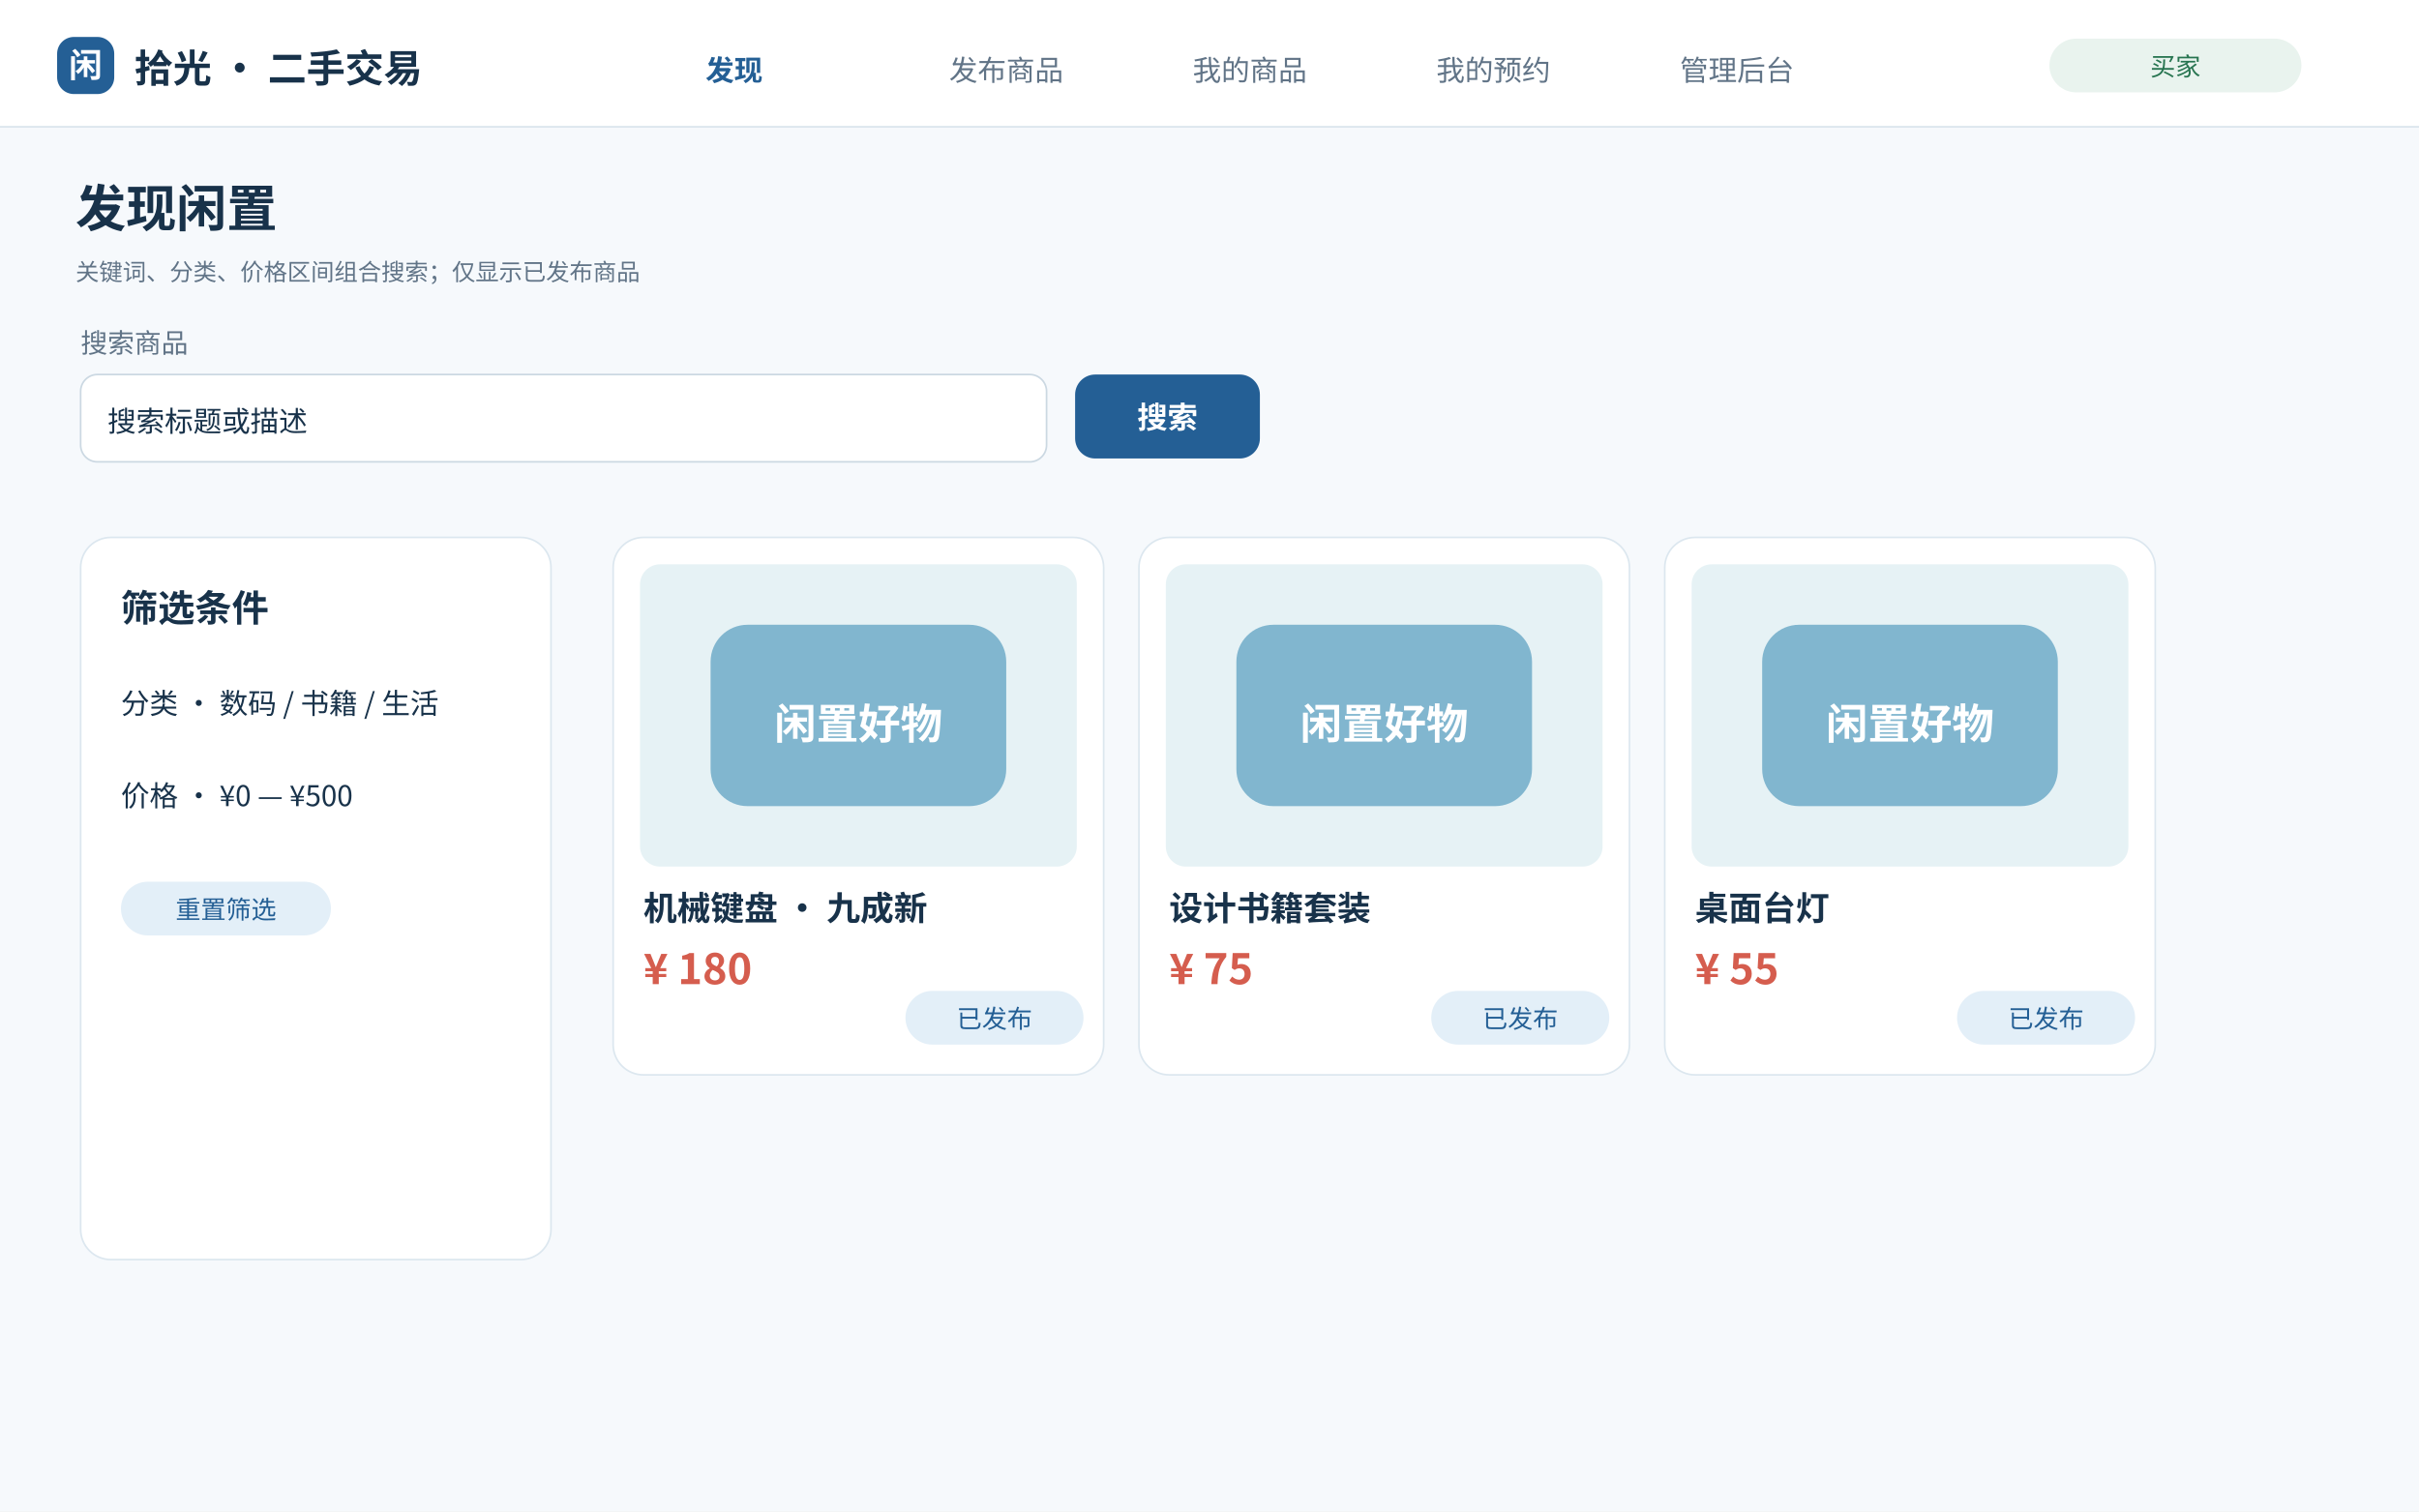
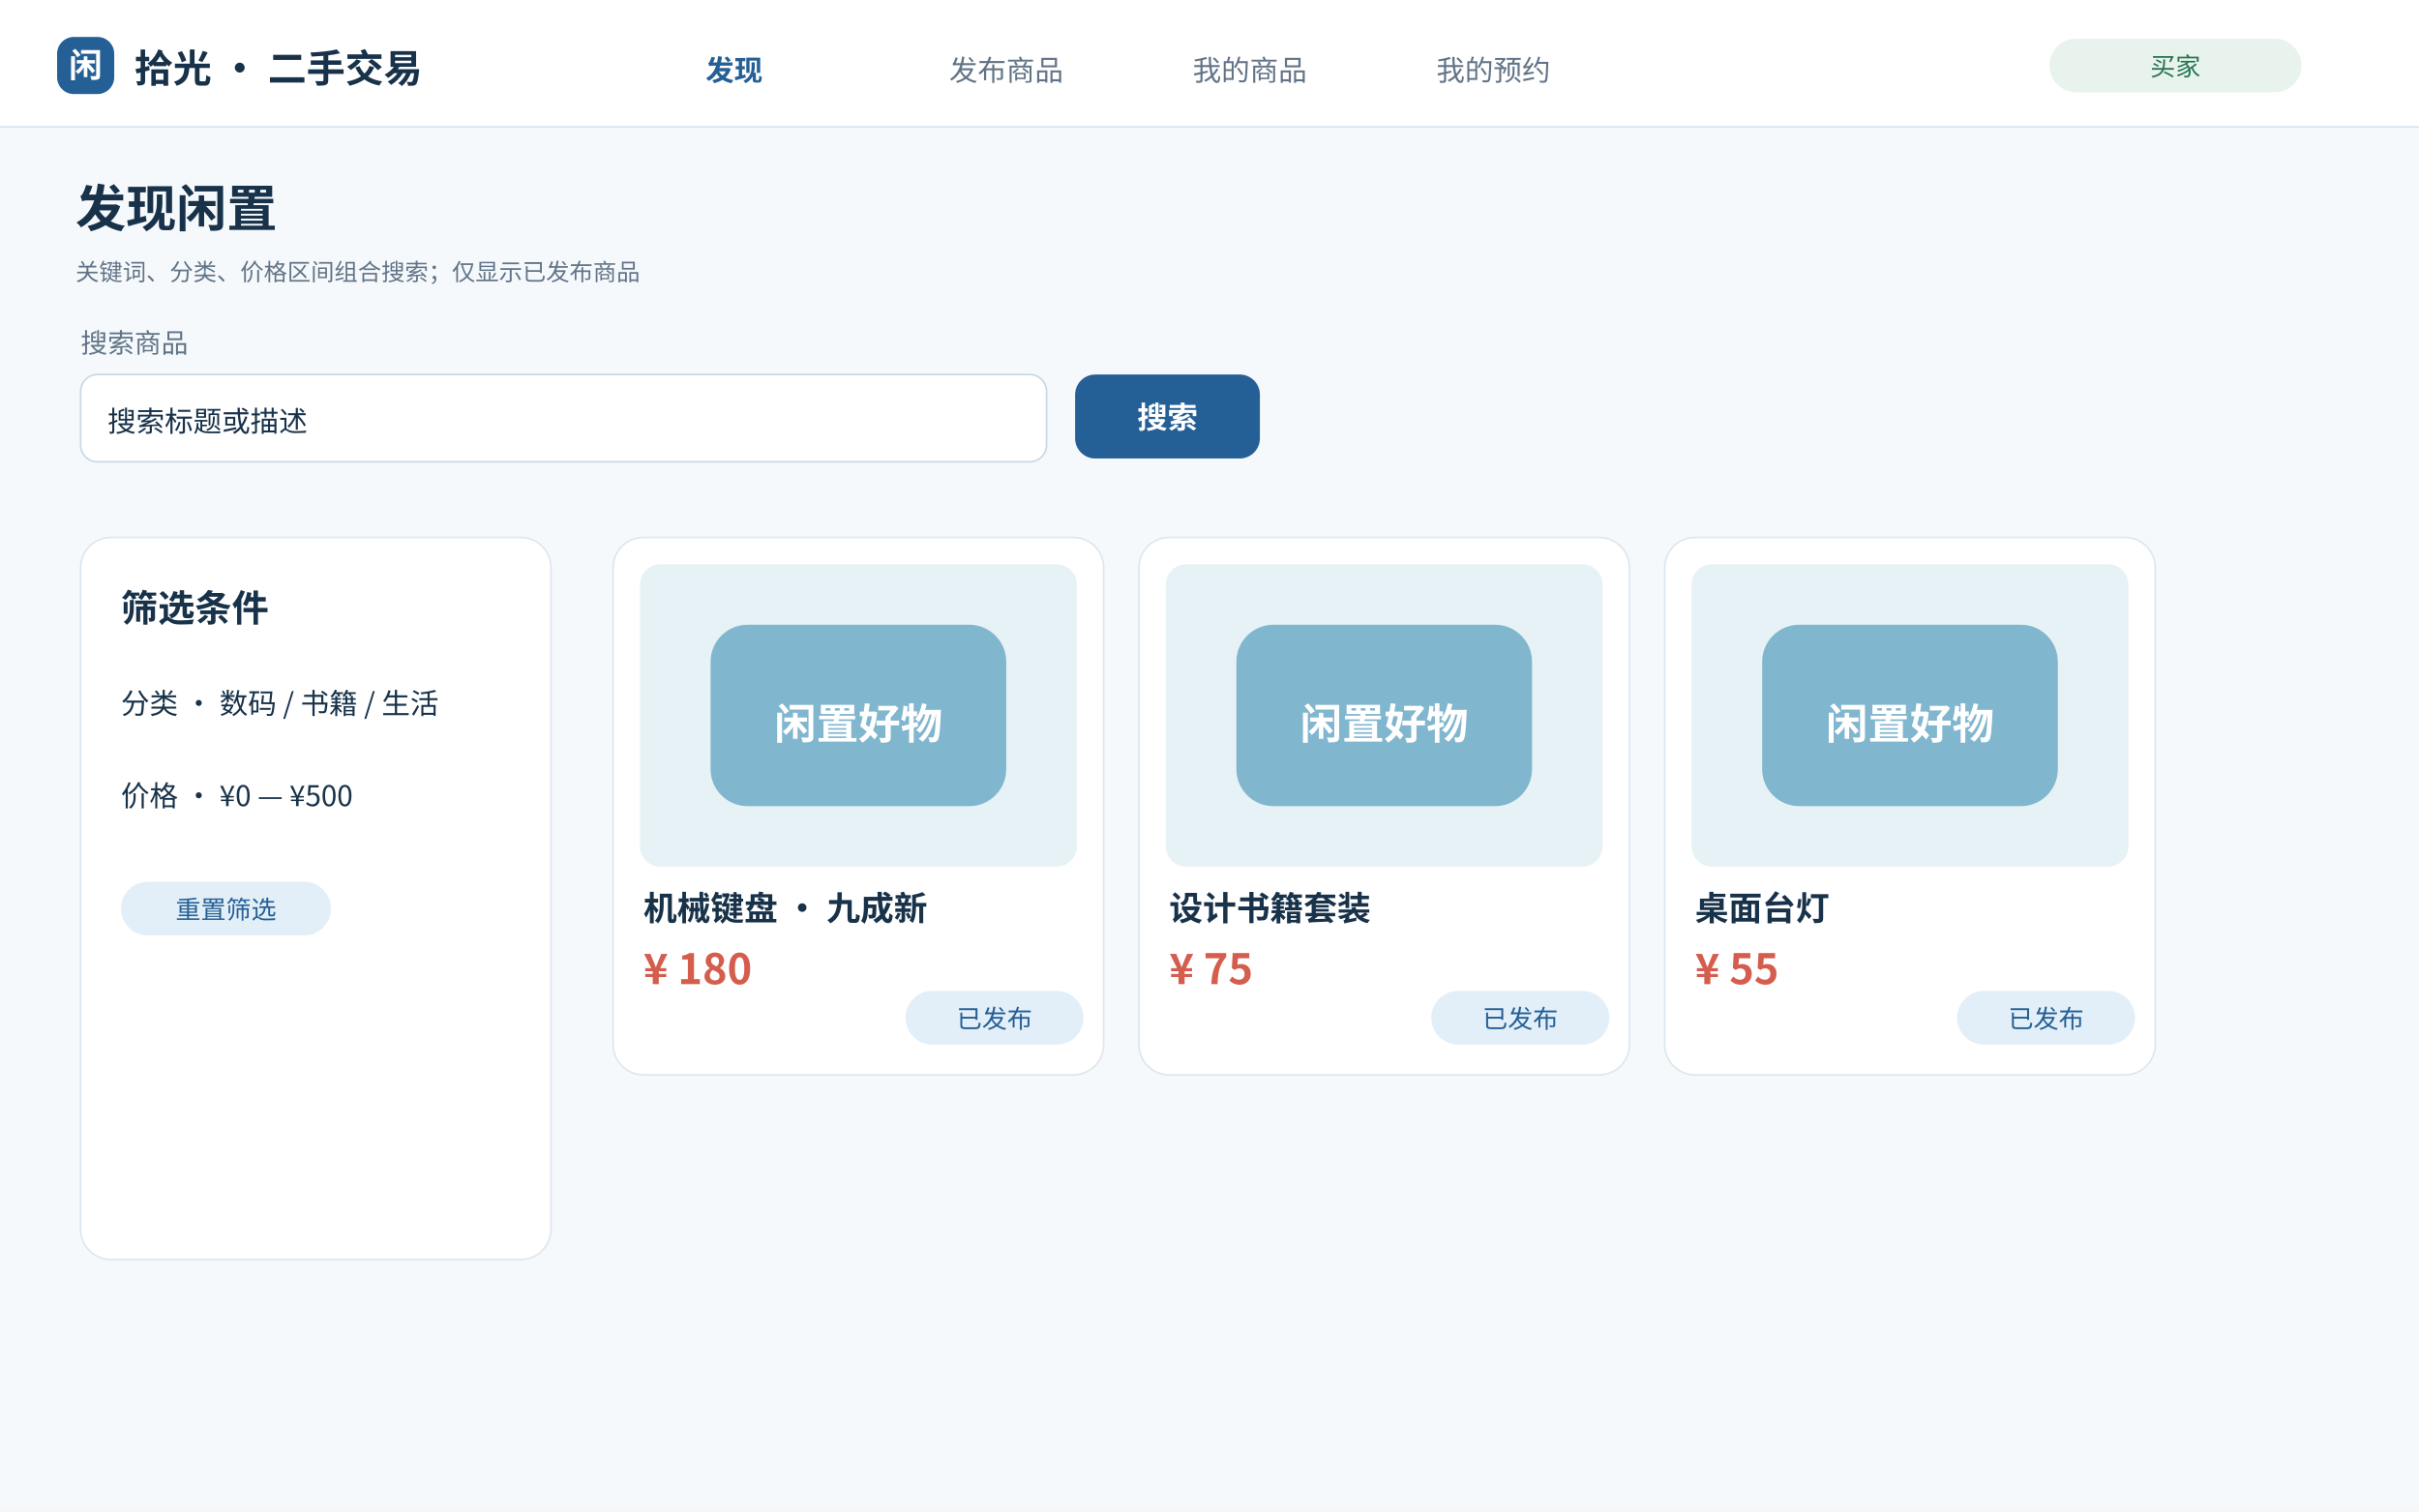
<svg xmlns="http://www.w3.org/2000/svg" width="1440" height="900" viewBox="0 0 1440 900">
  <rect x="0" y="0" width="1440" height="900" rx="0" fill="#F6F9FC" stroke="none" stroke-width="1" />
  <rect x="0" y="0" width="1440" height="76" rx="0" fill="#FFFFFF" stroke="none" stroke-width="1" />
  <rect x="0" y="75" width="1440" height="1" rx="0" fill="#D9E4EC" stroke="none" stroke-width="1" />
  <rect x="34" y="22" width="34" height="34" rx="10" fill="#245F95" stroke="none" stroke-width="1" />
  <text x="51" y="46" fill="#FFFFFF" font-family="Microsoft YaHei, Noto Sans CJK SC, sans-serif" font-size="20" font-weight="700" text-anchor="middle">闲</text>
  <text x="80" y="49" fill="#18324A" font-family="Microsoft YaHei, Noto Sans CJK SC, sans-serif" font-size="23" font-weight="700" text-anchor="start">拾光 · 二手交易</text>
  <text x="420" y="48" fill="#245F95" font-family="Microsoft YaHei, Noto Sans CJK SC, sans-serif" font-size="17" font-weight="600" text-anchor="start">发现</text>
  <text x="565" y="48" fill="#617487" font-family="Microsoft YaHei, Noto Sans CJK SC, sans-serif" font-size="17" font-weight="400" text-anchor="start">发布商品</text>
  <text x="710" y="48" fill="#617487" font-family="Microsoft YaHei, Noto Sans CJK SC, sans-serif" font-size="17" font-weight="400" text-anchor="start">我的商品</text>
  <text x="855" y="48" fill="#617487" font-family="Microsoft YaHei, Noto Sans CJK SC, sans-serif" font-size="17" font-weight="400" text-anchor="start">我的预约</text>
-   <text x="1000" y="48" fill="#617487" font-family="Microsoft YaHei, Noto Sans CJK SC, sans-serif" font-size="17" font-weight="400" text-anchor="start">管理后台</text>
  <rect x="1220" y="23" width="150" height="32" rx="16" fill="#E9F3EE" stroke="none" stroke-width="1" />
  <text x="1295.0" y="45" fill="#277450" font-family="Microsoft YaHei, Noto Sans CJK SC, sans-serif" font-size="15" font-weight="500" text-anchor="middle">买家</text>
  <text x="45" y="135" fill="#18324A" font-family="Microsoft YaHei, Noto Sans CJK SC, sans-serif" font-size="30" font-weight="700" text-anchor="start">发现闲置</text>
  <text x="45" y="167" fill="#617487" font-family="Microsoft YaHei, Noto Sans CJK SC, sans-serif" font-size="14" font-weight="400" text-anchor="start">关键词、分类、价格区间组合搜索；仅显示已发布商品</text>
  <text x="48" y="210" fill="#617487" font-family="Microsoft YaHei, Noto Sans CJK SC, sans-serif" font-size="16" font-weight="500" text-anchor="start">搜索商品</text>
  <rect x="48" y="223" width="575" height="52" rx="10" fill="#FFFFFF" stroke="#CBD8E2" stroke-width="1" />
  <text x="64" y="257" fill="#18324A" font-family="Microsoft YaHei, Noto Sans CJK SC, sans-serif" font-size="17" font-weight="400" text-anchor="start">搜索标题或描述</text>
  <rect x="640" y="223" width="110" height="50" rx="12" fill="#245F95" stroke="none" stroke-width="1" />
  <text x="695.0" y="255" fill="#FFFFFF" font-family="Microsoft YaHei, Noto Sans CJK SC, sans-serif" font-size="18" font-weight="600" text-anchor="middle">搜索</text>
  <rect x="48" y="320" width="280" height="430" rx="18" fill="#FFFFFF" stroke="#DCE7EF" stroke-width="1" />
  <text x="72" y="370" fill="#18324A" font-family="Microsoft YaHei, Noto Sans CJK SC, sans-serif" font-size="22" font-weight="700" text-anchor="start">筛选条件</text>
  <text x="72" y="425" fill="#18324A" font-family="Microsoft YaHei, Noto Sans CJK SC, sans-serif" font-size="17" font-weight="400" text-anchor="start">分类  ·  数码 / 书籍 / 生活</text>
  <text x="72" y="480" fill="#18324A" font-family="Microsoft YaHei, Noto Sans CJK SC, sans-serif" font-size="17" font-weight="400" text-anchor="start">价格  ·  ¥0 — ¥500</text>
  <rect x="72" y="525" width="125" height="32" rx="16" fill="#E3EFF8" stroke="none" stroke-width="1" />
  <text x="134.5" y="547" fill="#245F95" font-family="Microsoft YaHei, Noto Sans CJK SC, sans-serif" font-size="15" font-weight="500" text-anchor="middle">重置筛选</text>
  <rect x="365" y="320" width="292" height="320" rx="18" fill="#FFFFFF" stroke="#DCE7EF" stroke-width="1" />
  <rect x="381" y="336" width="260" height="180" rx="12" fill="#E6F2F5" stroke="none" stroke-width="1" />
  <rect x="423" y="372" width="176" height="108" rx="22" fill="#81B6CF" stroke="none" stroke-width="1" />
  <text x="511" y="440" fill="#FFFFFF" font-family="Microsoft YaHei, Noto Sans CJK SC, sans-serif" font-size="25" font-weight="700" text-anchor="middle">闲置好物</text>
  <text x="383" y="548" fill="#18324A" font-family="Microsoft YaHei, Noto Sans CJK SC, sans-serif" font-size="20" font-weight="600" text-anchor="start">机械键盘 · 九成新</text>
  <text x="383" y="586" fill="#D55D4E" font-family="Microsoft YaHei, Noto Sans CJK SC, sans-serif" font-size="25" font-weight="700" text-anchor="start">¥ 180</text>
  <rect x="539" y="590" width="106" height="32" rx="16" fill="#E3EFF8" stroke="none" stroke-width="1" />
  <text x="592.0" y="612" fill="#245F95" font-family="Microsoft YaHei, Noto Sans CJK SC, sans-serif" font-size="15" font-weight="500" text-anchor="middle">已发布</text>
  <rect x="678" y="320" width="292" height="320" rx="18" fill="#FFFFFF" stroke="#DCE7EF" stroke-width="1" />
  <rect x="694" y="336" width="260" height="180" rx="12" fill="#E6F2F5" stroke="none" stroke-width="1" />
  <rect x="736" y="372" width="176" height="108" rx="22" fill="#81B6CF" stroke="none" stroke-width="1" />
  <text x="824" y="440" fill="#FFFFFF" font-family="Microsoft YaHei, Noto Sans CJK SC, sans-serif" font-size="25" font-weight="700" text-anchor="middle">闲置好物</text>
  <text x="696" y="548" fill="#18324A" font-family="Microsoft YaHei, Noto Sans CJK SC, sans-serif" font-size="20" font-weight="600" text-anchor="start">设计书籍套装</text>
  <text x="696" y="586" fill="#D55D4E" font-family="Microsoft YaHei, Noto Sans CJK SC, sans-serif" font-size="25" font-weight="700" text-anchor="start">¥ 75</text>
  <rect x="852" y="590" width="106" height="32" rx="16" fill="#E3EFF8" stroke="none" stroke-width="1" />
  <text x="905.0" y="612" fill="#245F95" font-family="Microsoft YaHei, Noto Sans CJK SC, sans-serif" font-size="15" font-weight="500" text-anchor="middle">已发布</text>
  <rect x="991" y="320" width="292" height="320" rx="18" fill="#FFFFFF" stroke="#DCE7EF" stroke-width="1" />
  <rect x="1007" y="336" width="260" height="180" rx="12" fill="#E6F2F5" stroke="none" stroke-width="1" />
  <rect x="1049" y="372" width="176" height="108" rx="22" fill="#81B6CF" stroke="none" stroke-width="1" />
  <text x="1137" y="440" fill="#FFFFFF" font-family="Microsoft YaHei, Noto Sans CJK SC, sans-serif" font-size="25" font-weight="700" text-anchor="middle">闲置好物</text>
  <text x="1009" y="548" fill="#18324A" font-family="Microsoft YaHei, Noto Sans CJK SC, sans-serif" font-size="20" font-weight="600" text-anchor="start">桌面台灯</text>
  <text x="1009" y="586" fill="#D55D4E" font-family="Microsoft YaHei, Noto Sans CJK SC, sans-serif" font-size="25" font-weight="700" text-anchor="start">¥ 55</text>
  <rect x="1165" y="590" width="106" height="32" rx="16" fill="#E3EFF8" stroke="none" stroke-width="1" />
  <text x="1218.0" y="612" fill="#245F95" font-family="Microsoft YaHei, Noto Sans CJK SC, sans-serif" font-size="15" font-weight="500" text-anchor="middle">已发布</text>
</svg>
